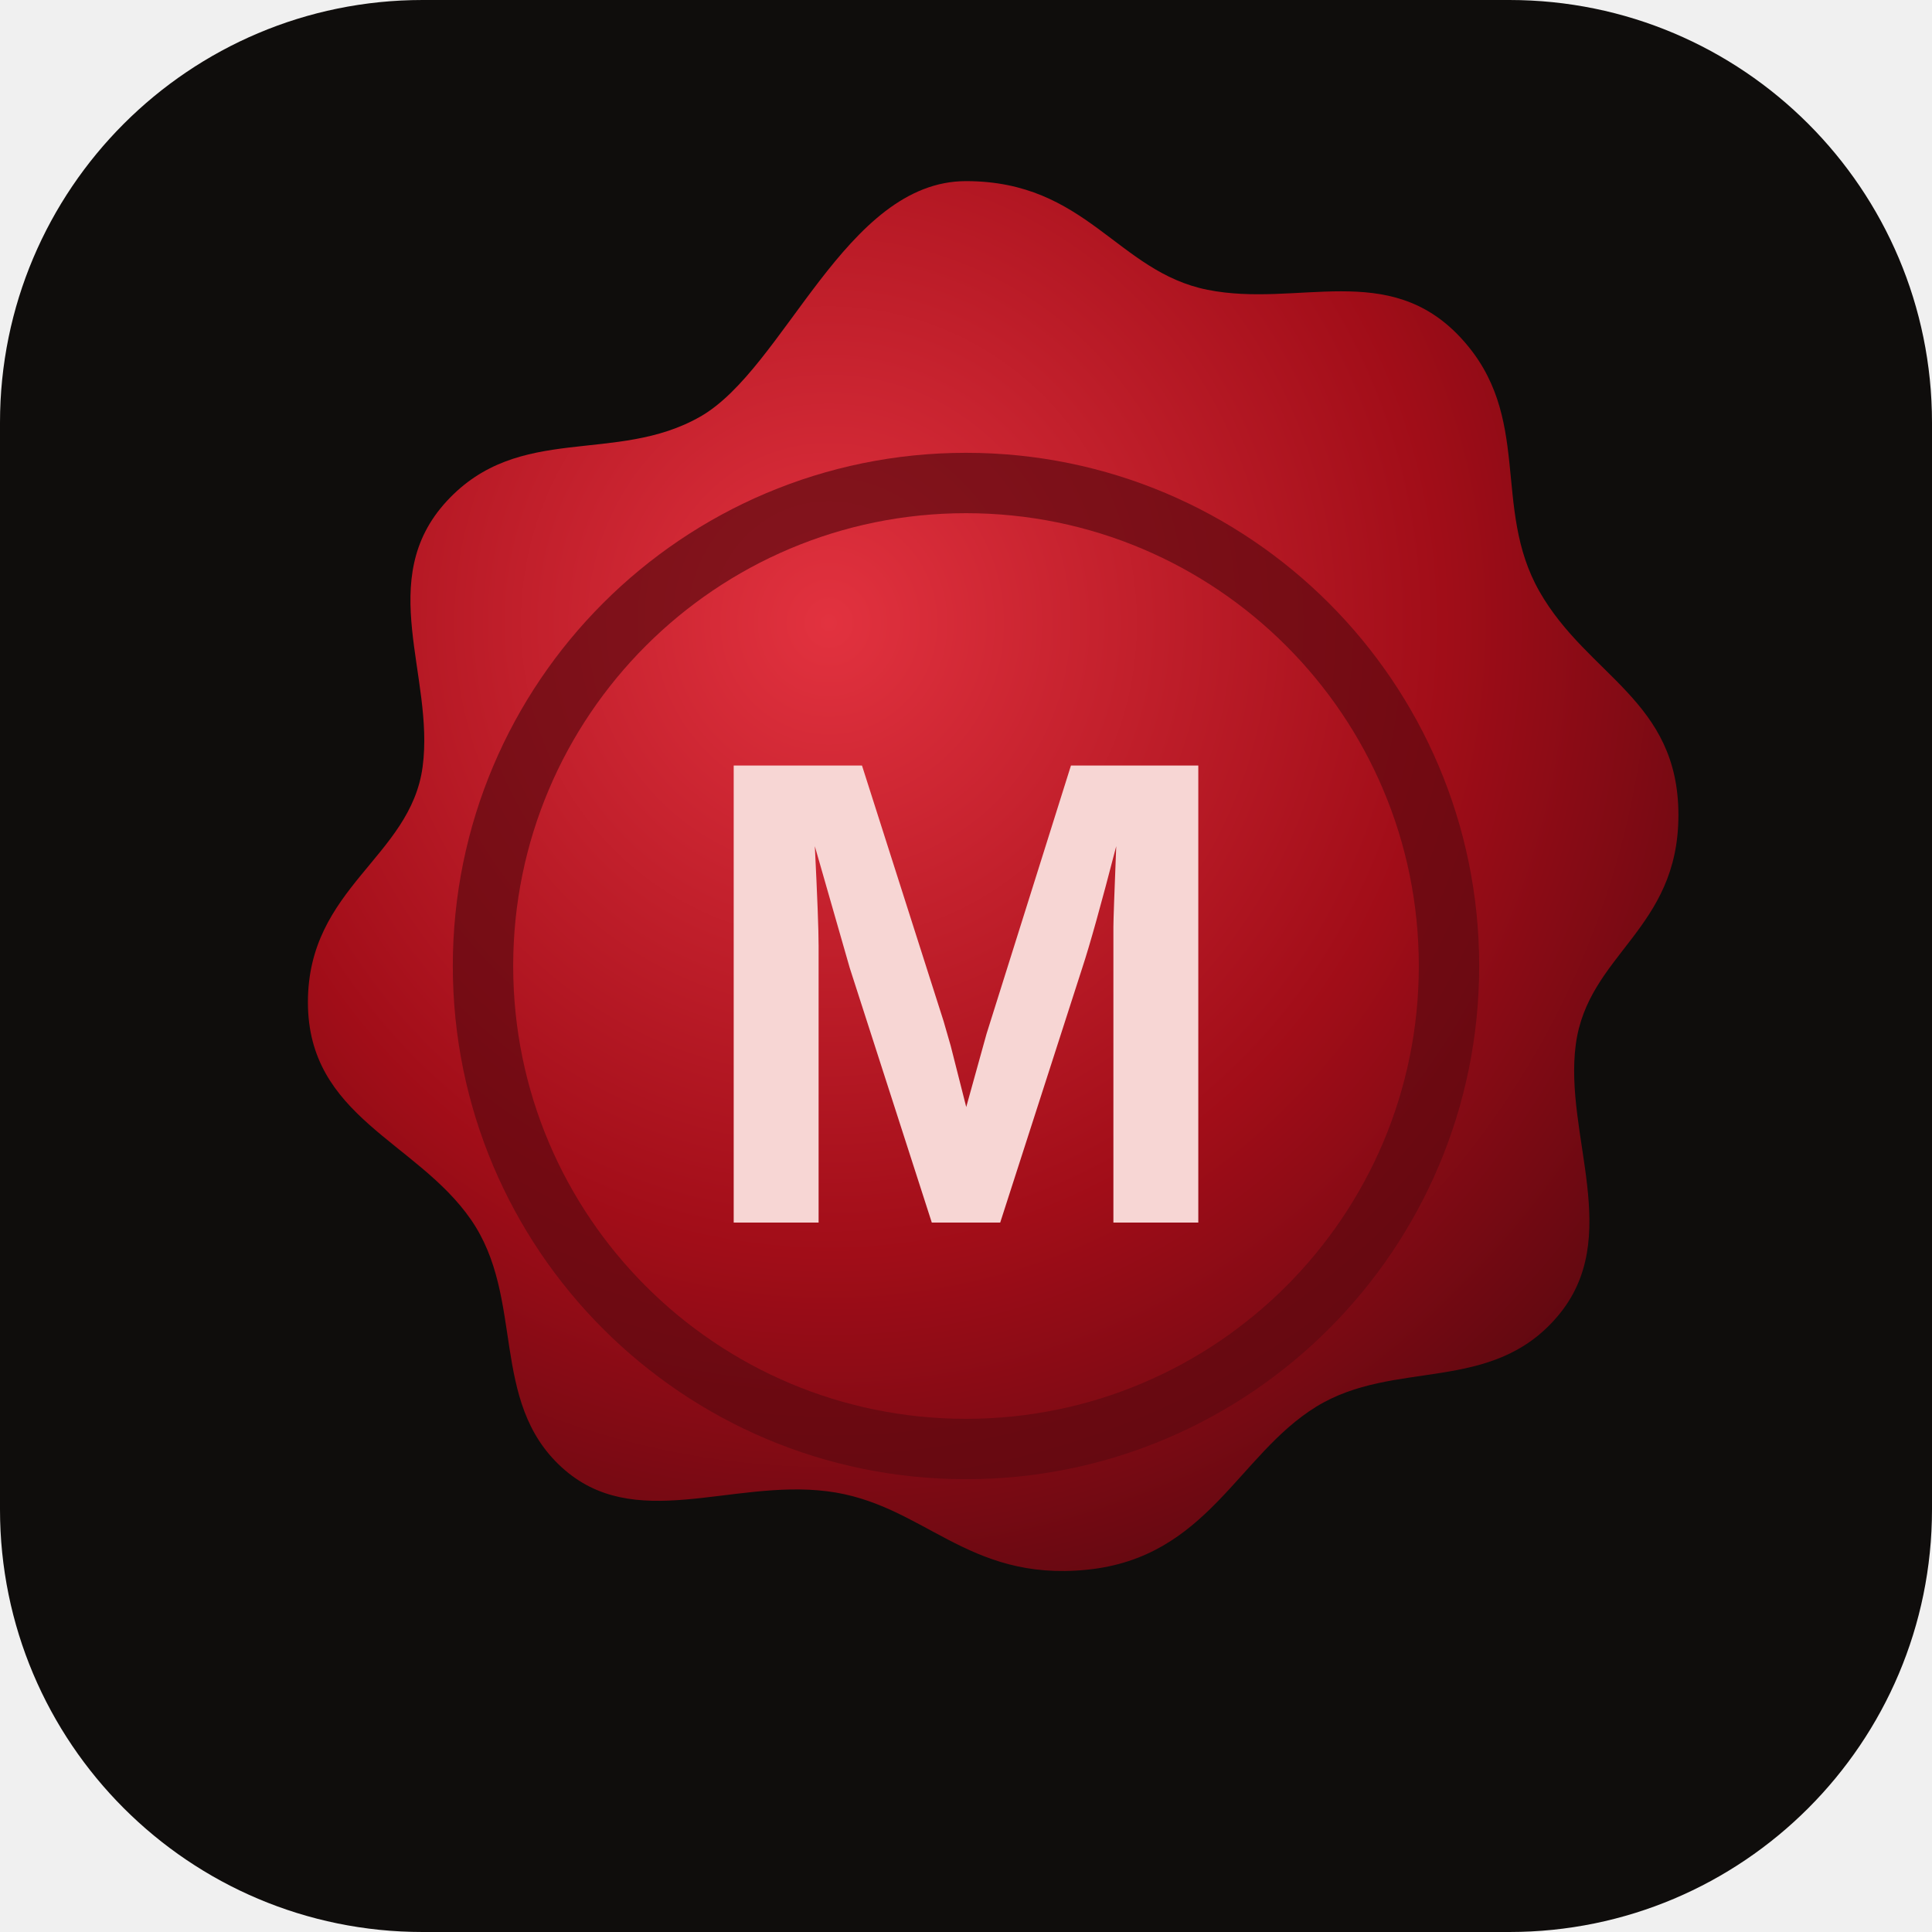
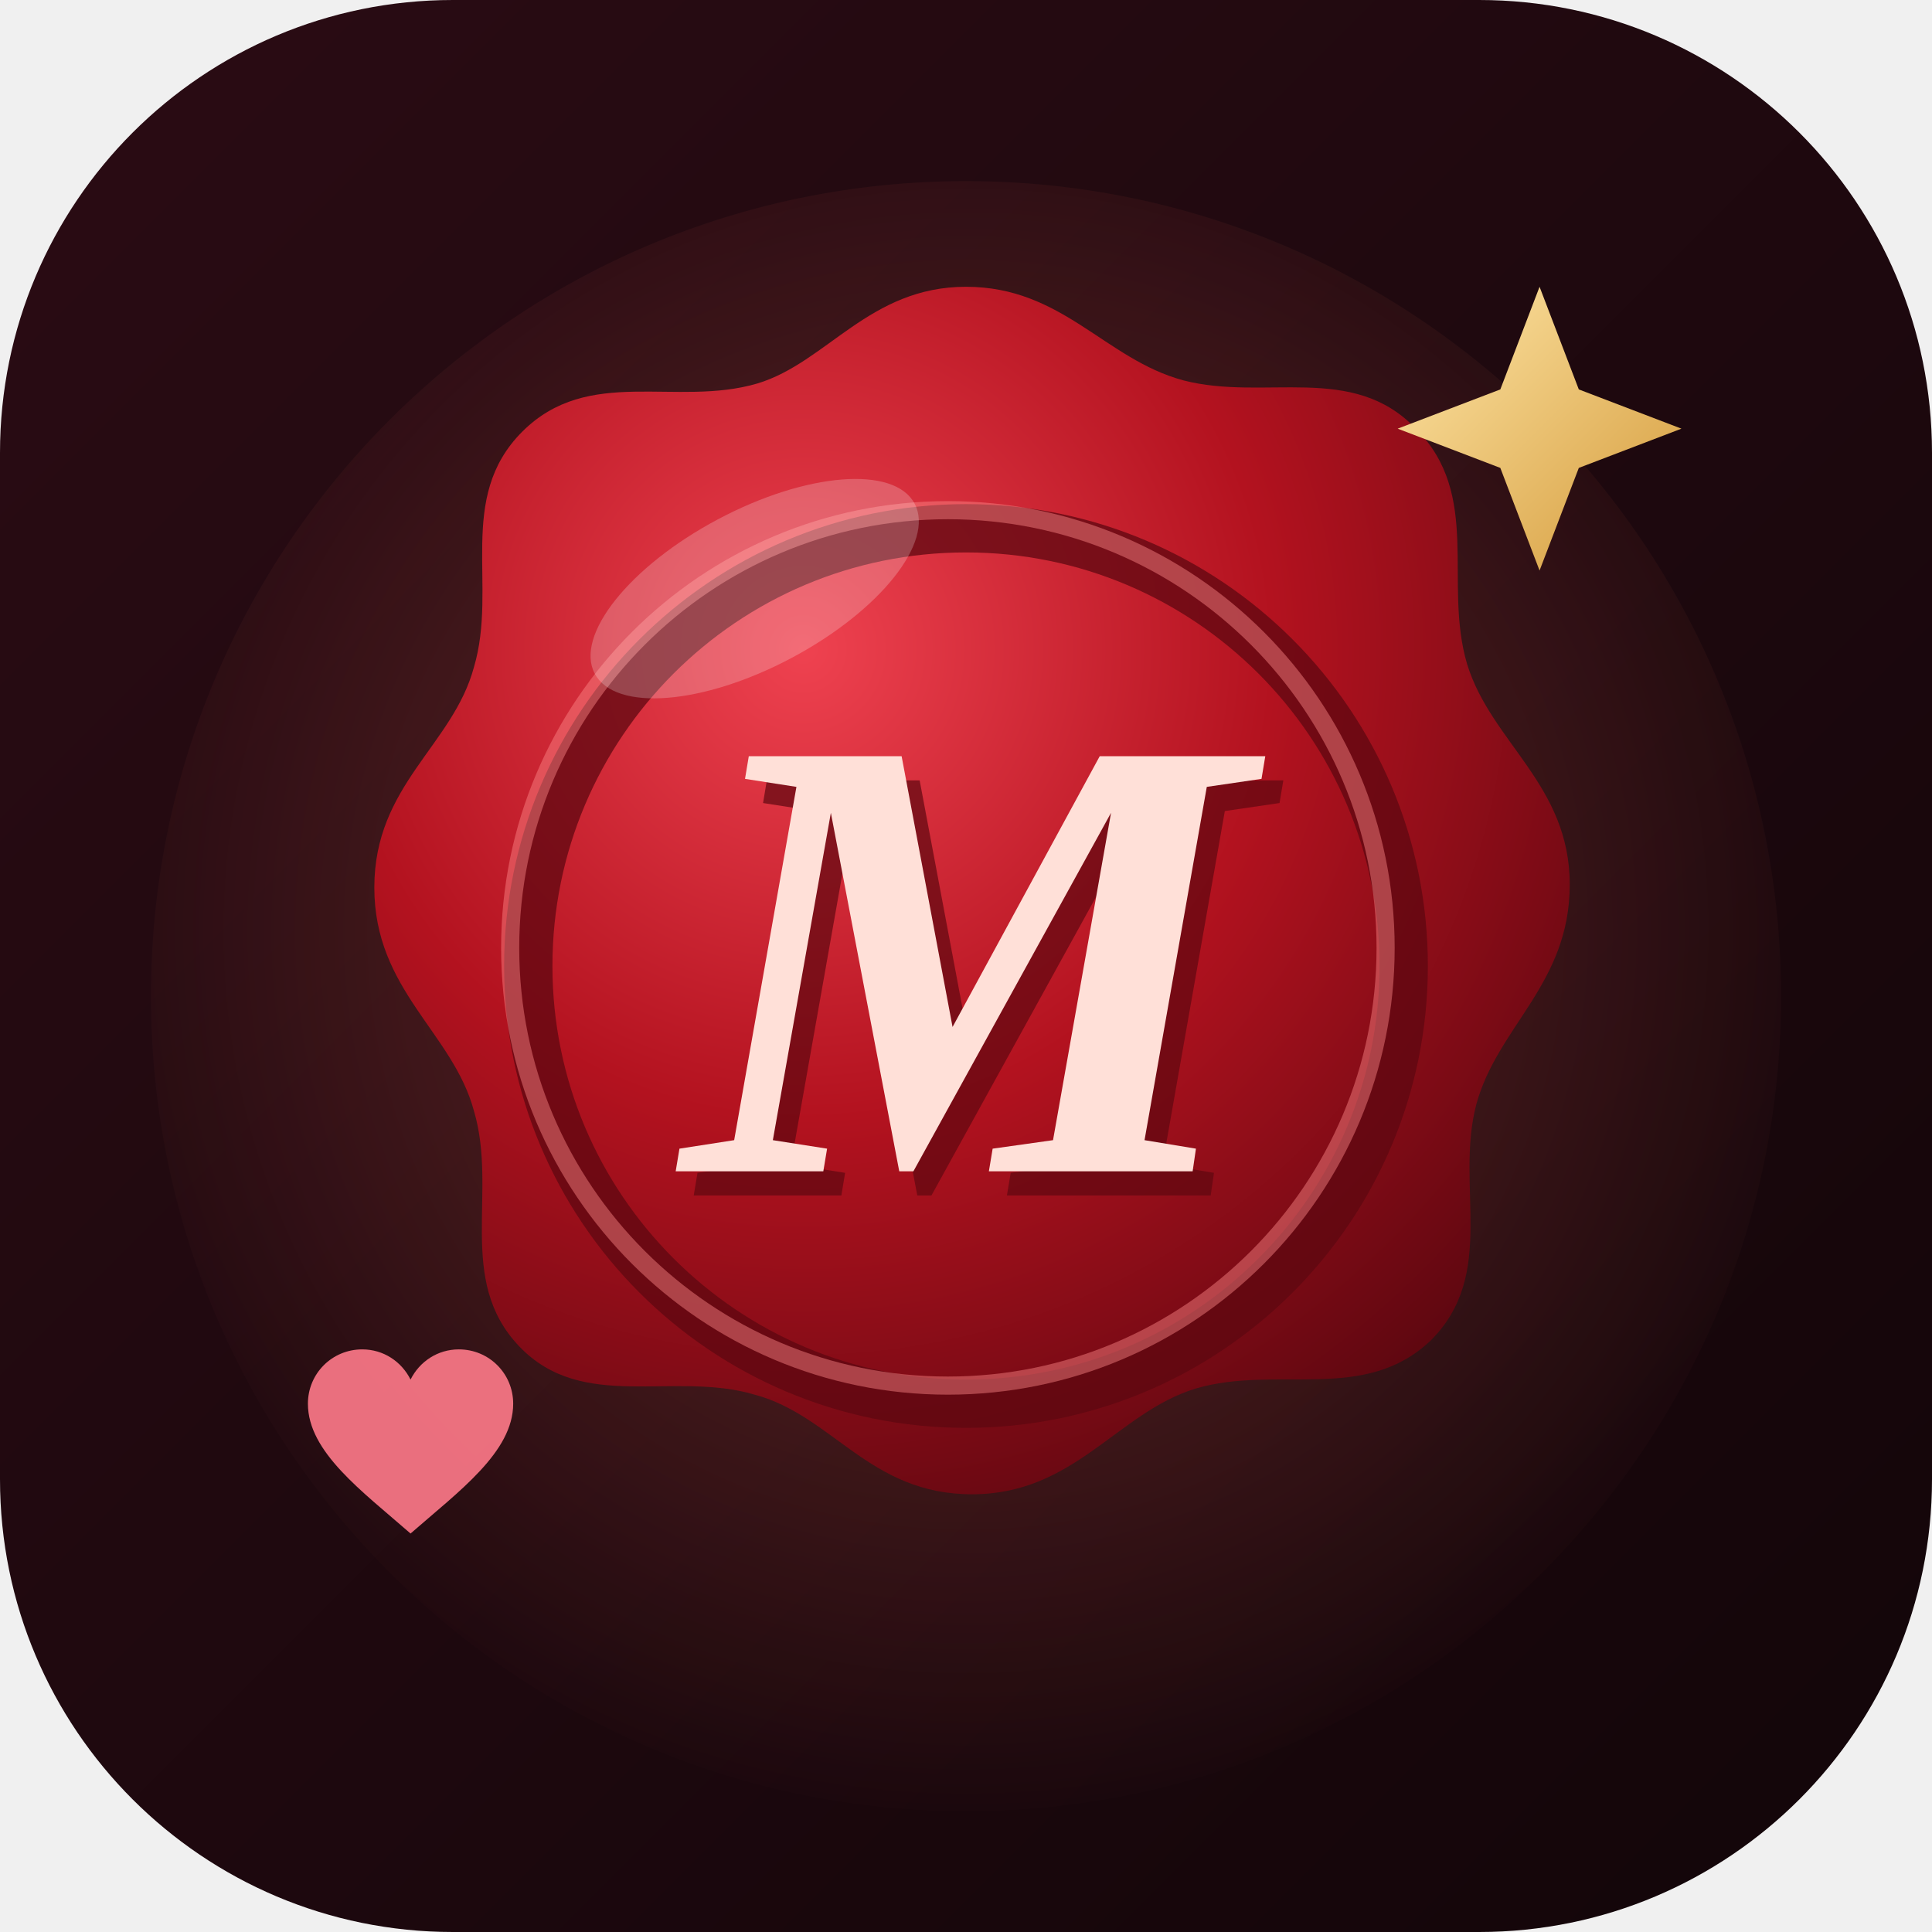
<svg xmlns="http://www.w3.org/2000/svg" viewBox="0 0 64 64">
  <defs>
-     <radialGradient id="s" cx=".38" cy=".32" r=".75">
-       <stop offset="0" stop-color="#e2323f" />
-       <stop offset=".6" stop-color="#a10d18" />
-       <stop offset="1" stop-color="#5e0810" />
+     <linearGradient id="f" x1="0" y1="0" x2="1" y2="1">
+       <stop offset="0" stop-color="#2b0c14" />
+       <stop offset="1" stop-color="#120509" />
+     </linearGradient>
+     <radialGradient id="h" cx=".5" cy=".46" r=".55">
+       <stop offset="0" stop-color="#ff6b5a" stop-opacity=".35" />
+       <stop offset="1" stop-color="#ff6b5a" stop-opacity="0" />
    </radialGradient>
+     <radialGradient id="s" cx=".36" cy=".3" r=".78">
+       <stop offset="0" stop-color="#ef4250" />
+       <stop offset=".5" stop-color="#b3121f" />
+       <stop offset="1" stop-color="#5e0710" />
+     </radialGradient>
+     <linearGradient id="o" x1="0" y1="0" x2="1" y2="1">
+       <stop offset="0" stop-color="#ffe7a8" />
+       <stop offset="1" stop-color="#d49a3a" />
+     </linearGradient>
  </defs>
-   <rect width="64" height="64" rx="14" fill="#0f0d0c" />
-   <path d="M32 6c4 0 5 3 8 3.6s6-1 8.4 1.6 1 5.6 2.6 8.4 4.6 3.6 4.6 7.4-3 4.6-3.4 7.6 1.6 6.4-.6 9-5.4 1.4-8 3-3.6 5-7.6 5.4-5.4-2.2-8.6-2.6-6.4 1.4-8.8-.8-1.2-5.6-3-8.2-5.4-3.4-5.4-7.2 3.4-4.8 3.8-7.8-1.6-6.2.8-8.8 5.6-1.2 8.4-2.8S28 6 32 6z" fill="url(#s)" />
-   <circle cx="32" cy="32" r="16" fill="none" stroke="#5e0810" stroke-width="2" opacity=".7" />
-   <text x="32" y="40.5" text-anchor="middle" font-family="Arial Black,Arial,sans-serif" font-weight="900" font-size="22" fill="#f7d6d4">M</text>
+   <rect width="64" height="64" rx="15" fill="url(#f)" />
+   <circle cx="32" cy="33" r="27" fill="url(#h)" />
+   <path d="M32 9.5c3.2 0 4.6 2.4 7.2 3.1 2.7.7 5.6-.6 7.7 1.6 2.2 2.2.9 5.1 1.7 7.8.8 2.6 3.4 4 3.4 7.3s-2.4 4.7-3.1 7.3c-.7 2.7.7 5.6-1.5 7.8-2.2 2.1-5.1.8-7.8 1.6-2.6.8-4 3.5-7.4 3.5s-4.6-2.6-7.2-3.3c-2.7-.8-5.7.6-7.8-1.6-2.1-2.2-.7-5.1-1.5-7.8-.7-2.6-3.3-4-3.3-7.4s2.6-4.7 3.3-7.3c.8-2.7-.6-5.6 1.6-7.8s5.1-.8 7.8-1.6C27.4 12 28.8 9.5 32 9.5z" fill="url(#s)" />
+   <circle cx="32" cy="32" r="14.5" fill="none" stroke="#5e0710" stroke-width="1.6" opacity=".75" />
+   <circle cx="32" cy="32" r="14.5" fill="none" stroke="#ff8a8a" stroke-width=".6" opacity=".45" transform="translate(-.6 -.6)" />
+   <text x="32.6" y="39.6" text-anchor="middle" font-family="Georgia,'Times New Roman',serif" font-style="italic" font-weight="700" font-size="21" fill="#5e0710" opacity=".7">M</text>
+   <text x="32" y="38.8" text-anchor="middle" font-family="Georgia,'Times New Roman',serif" font-style="italic" font-weight="700" font-size="21" fill="#ffe0d8">M</text>
+   <ellipse cx="25" cy="19.5" rx="6" ry="2.6" fill="#fff" opacity=".22" transform="rotate(-28 25 19.5)" />
+   <path d="M51 9.5l1.3 3.4 3.4 1.3-3.4 1.3-1.3 3.4-1.3-3.4-3.4-1.3 3.4-1.3z" fill="url(#o)" />
+   <path d="M13.6 50.8c-1.6-1.4-3.4-2.7-3.4-4.3 0-1 .8-1.8 1.8-1.8.7 0 1.3.4 1.6 1 .3-.6.9-1 1.6-1 1 0 1.8.8 1.8 1.8 0 1.6-1.8 2.9-3.4 4.3z" fill="#ff7a8a" opacity=".9" />
</svg>
